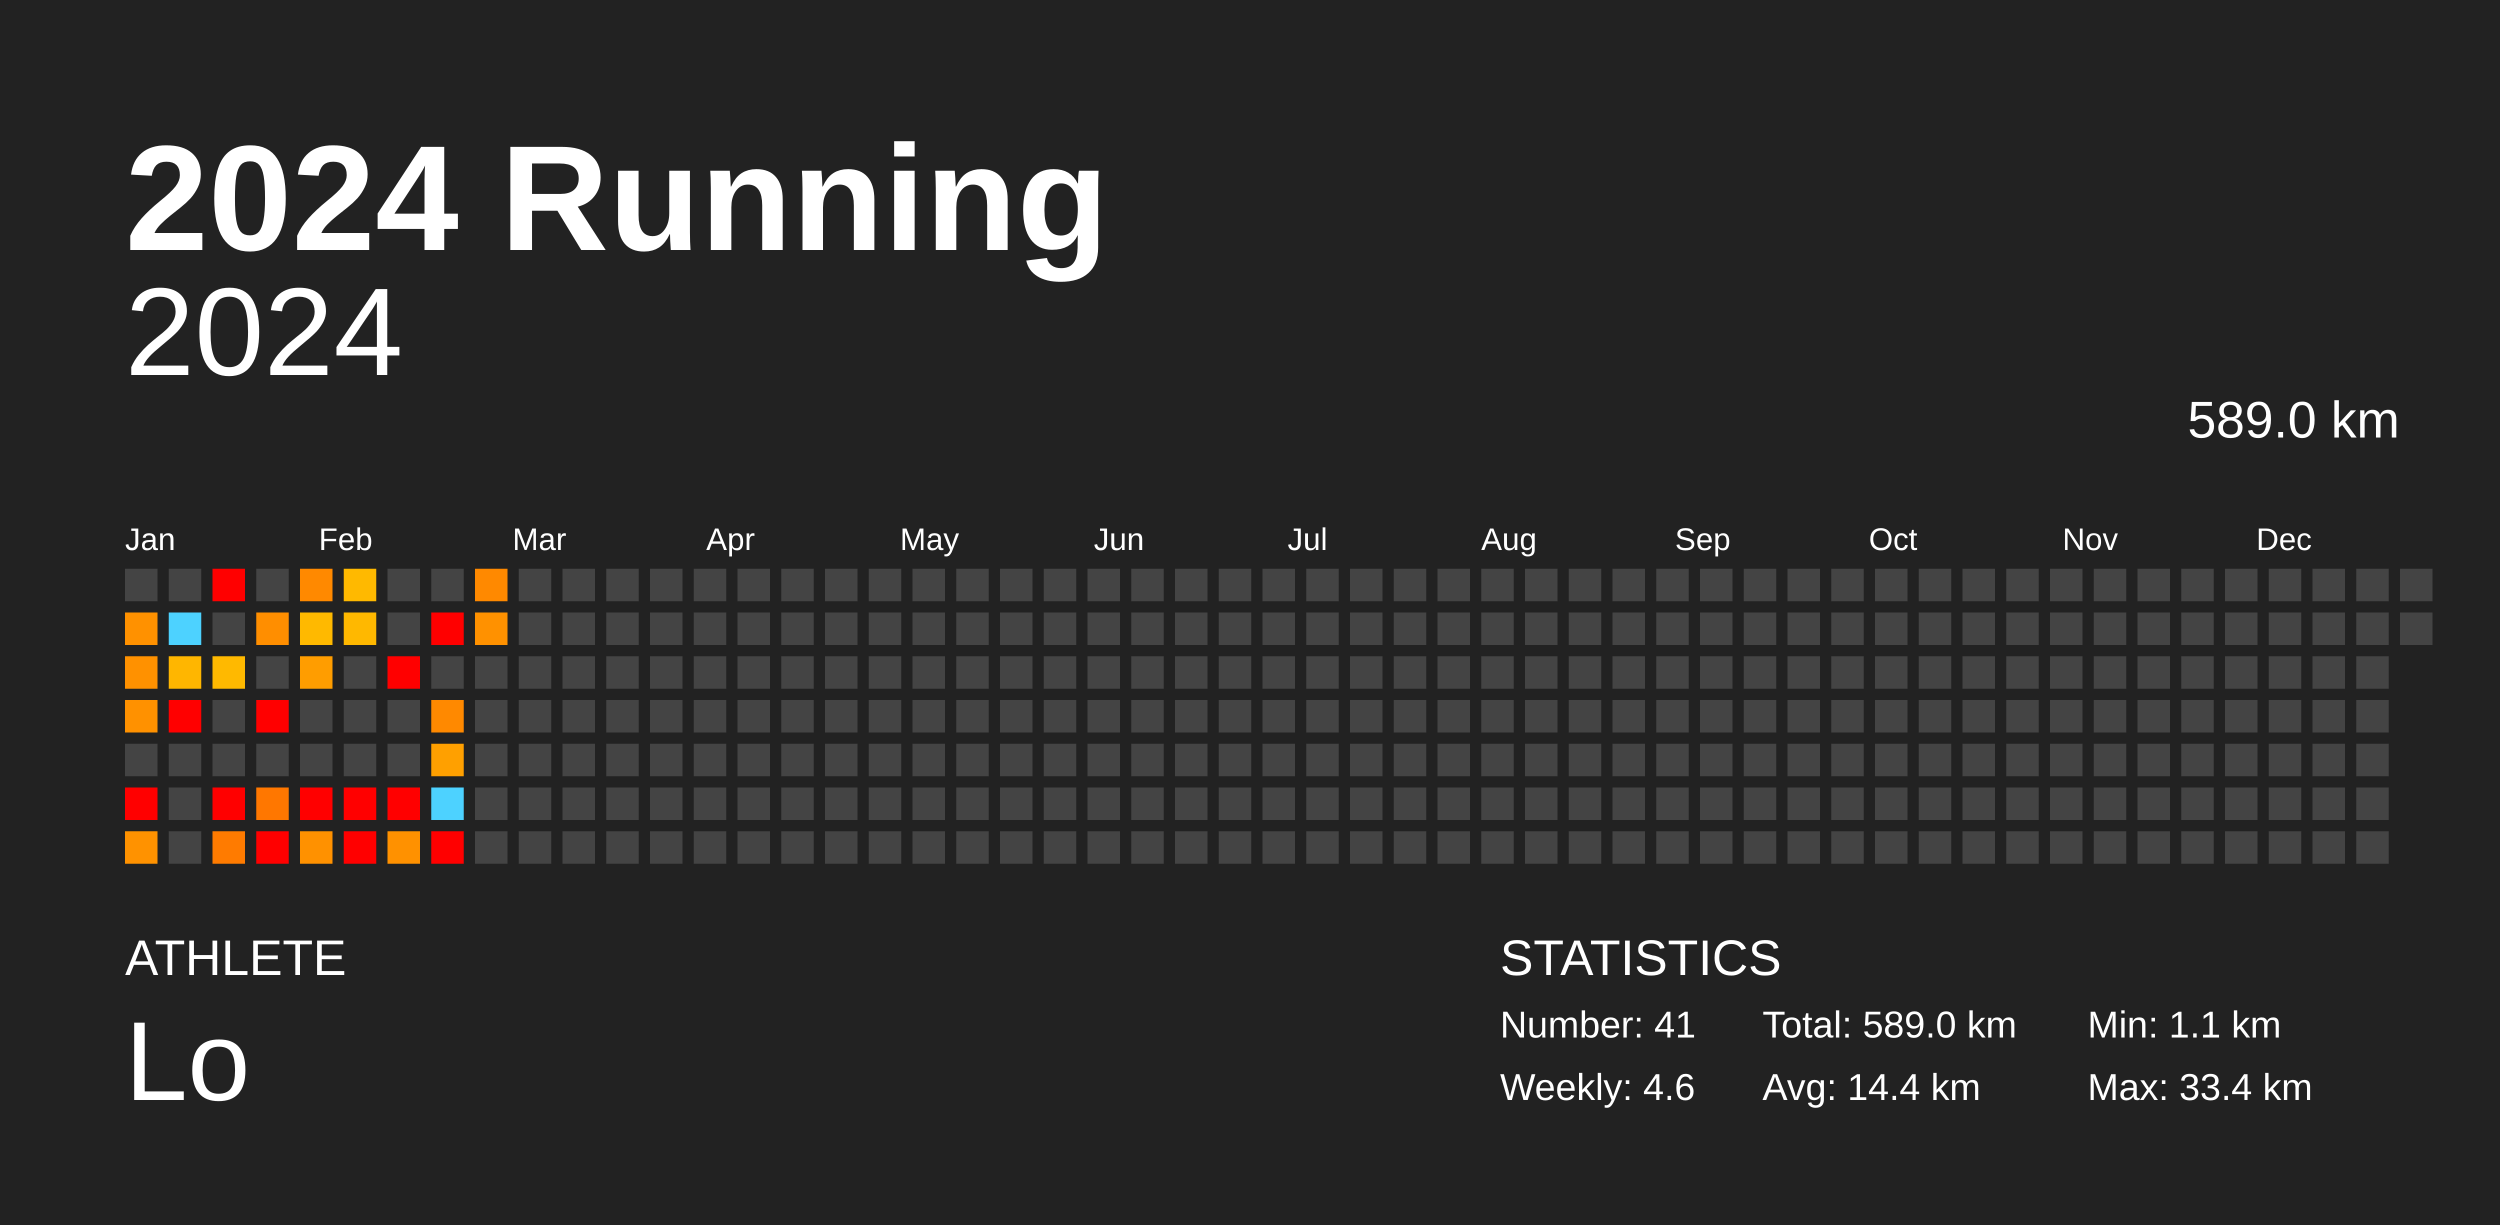
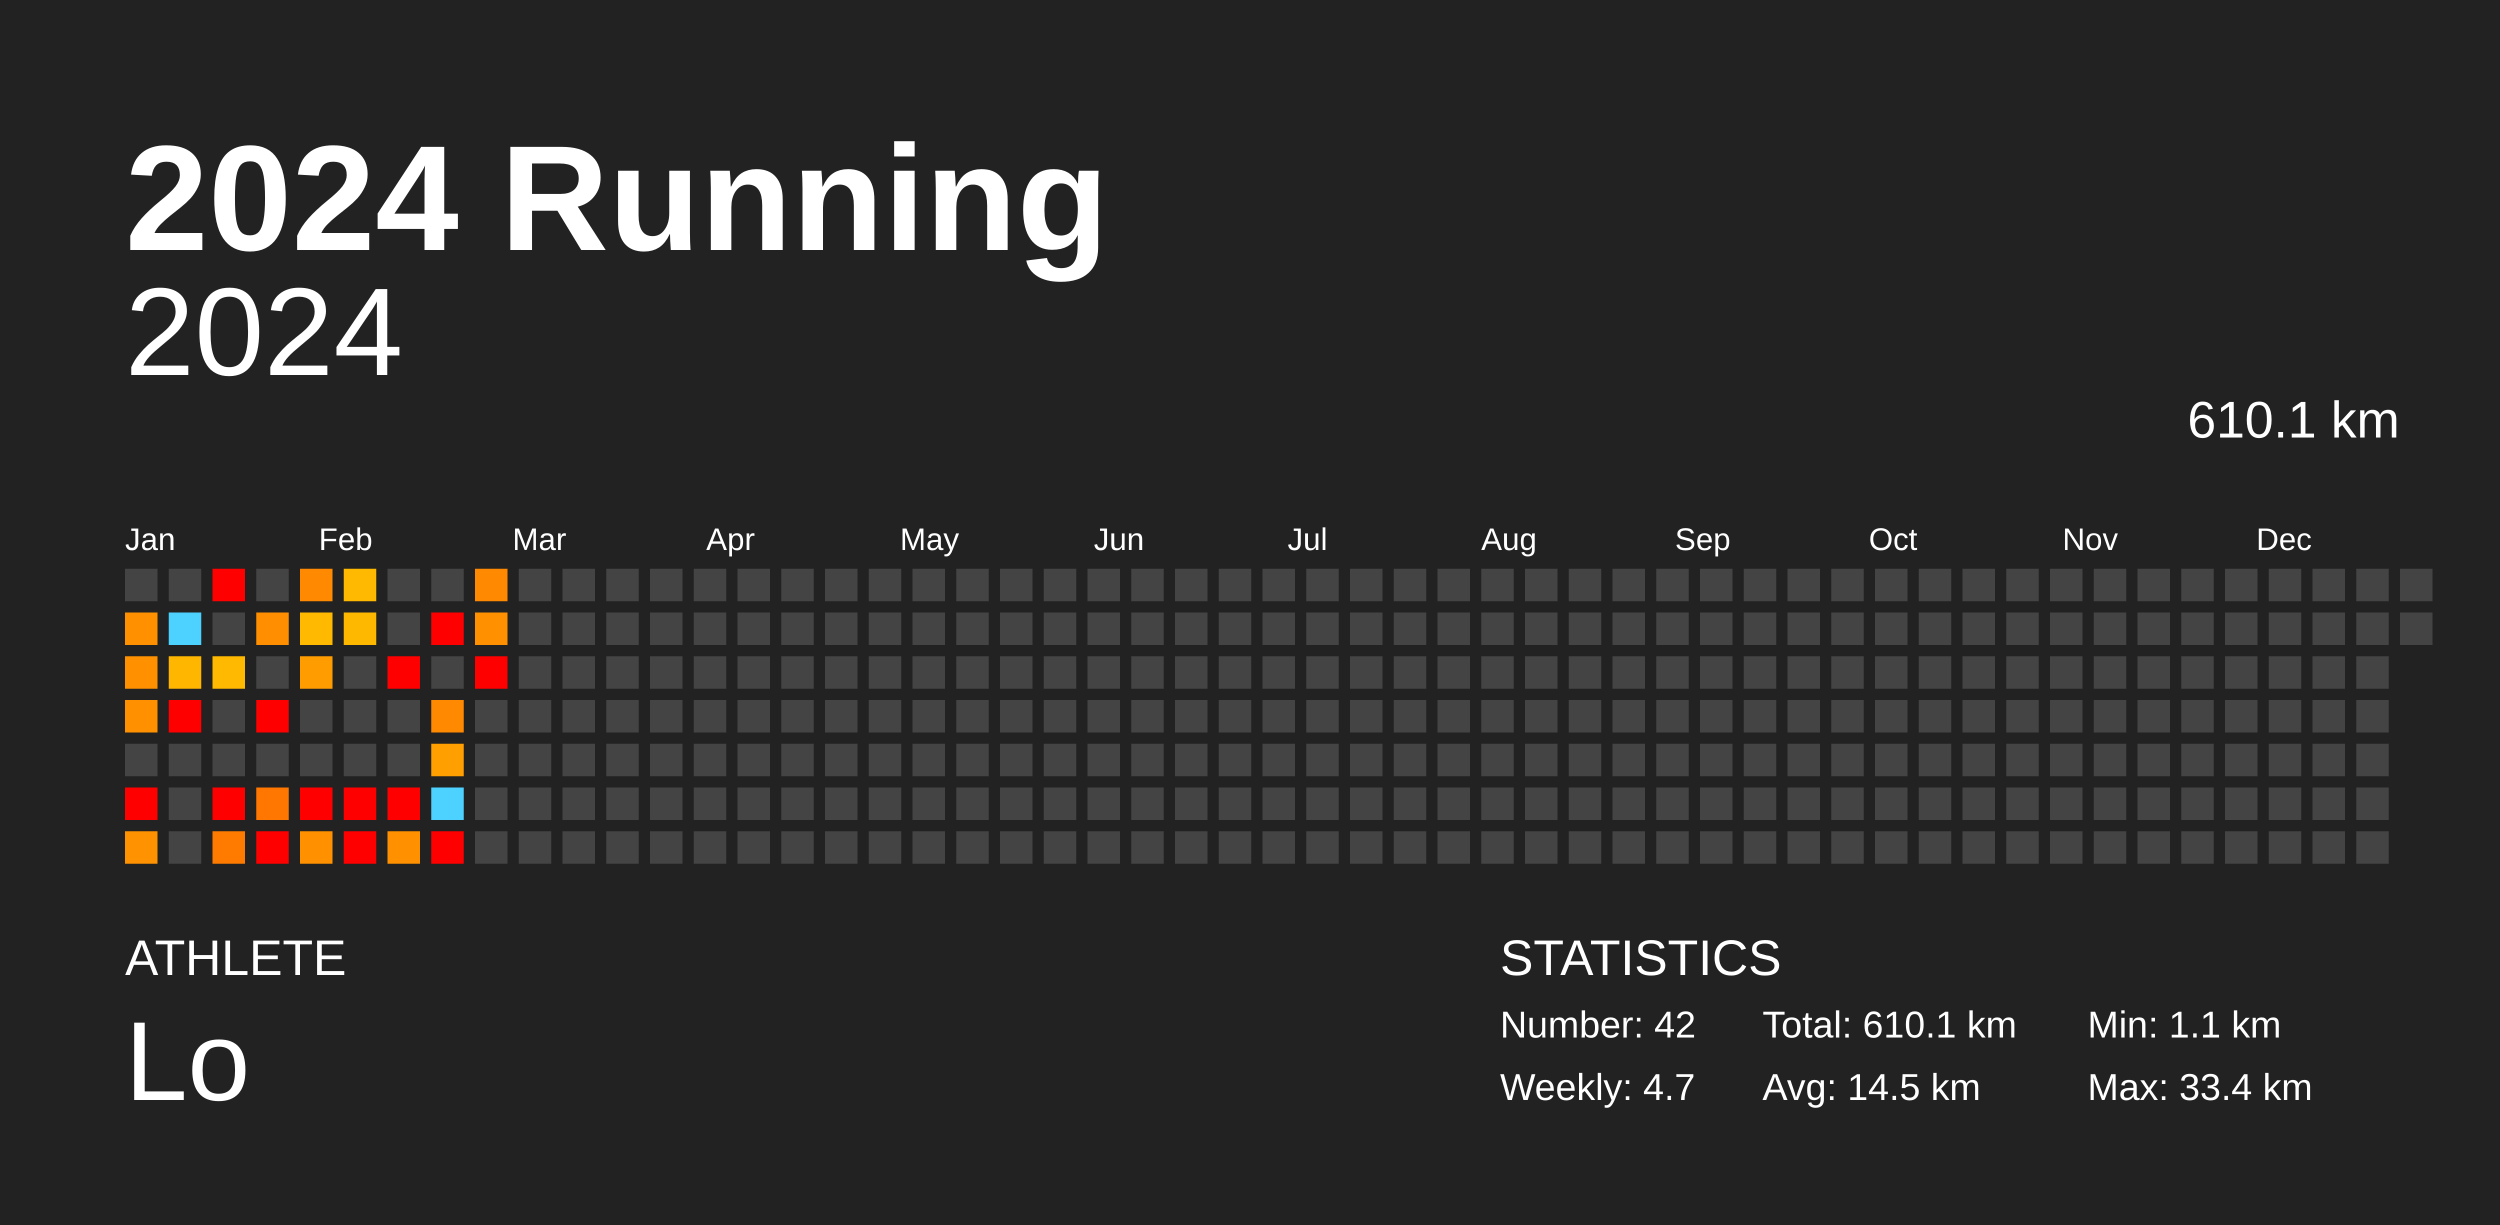
<svg xmlns="http://www.w3.org/2000/svg" baseProfile="full" height="98mm" version="1.1" viewBox="0,0,200,98" width="200mm">
  <defs />
  <rect fill="#222222" height="98" width="200" x="0" y="0" />
  <text fill="#FFFFFF" style="font-size:12px; font-family:Arial; font-weight:bold;" x="10" y="20">2024 Running</text>
  <text fill="#FFFFFF" style="font-size:4px; font-family:Arial" x="10" y="78">ATHLETE</text>
  <text fill="#FFFFFF" style="font-size:9px; font-family:Arial" x="10" y="88">Lo</text>
  <text fill="#FFFFFF" style="font-size:4px; font-family:Arial" x="120" y="78">STATISTICS</text>
-   <text fill="#FFFFFF" style="font-size:3px; font-family:Arial" x="120" y="83">Number: 41</text>
-   <text fill="#FFFFFF" style="font-size:3px; font-family:Arial" x="120" y="88">Weekly: 4.6</text>
-   <text fill="#FFFFFF" style="font-size:3px; font-family:Arial" x="141" y="83">Total: 589.0 km</text>
-   <text fill="#FFFFFF" style="font-size:3px; font-family:Arial" x="141" y="88">Avg: 14.4 km</text>
+   <text fill="#FFFFFF" style="font-size:3px; font-family:Arial" x="120" y="83">Number: 42</text>
+   <text fill="#FFFFFF" style="font-size:3px; font-family:Arial" x="120" y="88">Weekly: 4.7</text>
+   <text fill="#FFFFFF" style="font-size:3px; font-family:Arial" x="141" y="83">Total: 610.1 km</text>
+   <text fill="#FFFFFF" style="font-size:3px; font-family:Arial" x="141" y="88">Avg: 14.5 km</text>
  <text fill="#FFFFFF" style="font-size:3px; font-family:Arial" x="167" y="83">Min: 1.1 km</text>
  <text fill="#FFFFFF" style="font-size:3px; font-family:Arial" x="167" y="88">Max: 33.4 km</text>
  <text alignment-baseline="hanging" fill="#FFFFFF" style="font-size:10.0px; font-family:Arial;" x="10" y="30">2024</text>
-   <text alignment-baseline="hanging" fill="#FFFFFF" style="font-size:4.125px; font-family:Arial;" x="175" y="35">589.0 km</text>
+   <text alignment-baseline="hanging" fill="#FFFFFF" style="font-size:4.125px; font-family:Arial;" x="175" y="35">610.1 km</text>
  <text fill="#FFFFFF" style="font-size:2.5px; font-family:Arial" x="10.0" y="44">Jan</text>
  <text fill="#FFFFFF" style="font-size:2.5px; font-family:Arial" x="25.5" y="44">Feb</text>
  <text fill="#FFFFFF" style="font-size:2.5px; font-family:Arial" x="41.0" y="44">Mar</text>
  <text fill="#FFFFFF" style="font-size:2.5px; font-family:Arial" x="56.5" y="44">Apr</text>
  <text fill="#FFFFFF" style="font-size:2.5px; font-family:Arial" x="72.0" y="44">May</text>
  <text fill="#FFFFFF" style="font-size:2.5px; font-family:Arial" x="87.5" y="44">Jun</text>
  <text fill="#FFFFFF" style="font-size:2.5px; font-family:Arial" x="103.0" y="44">Jul</text>
  <text fill="#FFFFFF" style="font-size:2.5px; font-family:Arial" x="118.5" y="44">Aug</text>
  <text fill="#FFFFFF" style="font-size:2.5px; font-family:Arial" x="134.0" y="44">Sep</text>
  <text fill="#FFFFFF" style="font-size:2.5px; font-family:Arial" x="149.5" y="44">Oct</text>
  <text fill="#FFFFFF" style="font-size:2.5px; font-family:Arial" x="165.0" y="44">Nov</text>
  <text fill="#FFFFFF" style="font-size:2.5px; font-family:Arial" x="180.5" y="44">Dec</text>
  <rect fill="#444444" height="2.6" width="2.6" x="10.0" y="45.5" />
  <rect fill="#ff9100" height="2.6" width="2.6" x="10.0" y="49.0" />
  <rect fill="#ff9100" height="2.6" width="2.6" x="10.0" y="52.5" />
  <rect fill="#ff9100" height="2.6" width="2.6" x="10.0" y="56.0" />
  <rect fill="#444444" height="2.6" width="2.6" x="10.0" y="59.5" />
  <rect fill="red" height="2.6" width="2.6" x="10.0" y="63.0" />
  <rect fill="#ff9200" height="2.6" width="2.6" x="10.0" y="66.5" />
  <rect fill="#444444" height="2.6" width="2.6" x="13.5" y="45.5" />
  <rect fill="#4dd2ff" height="2.6" width="2.6" x="13.5" y="49.0" />
  <rect fill="#ffb600" height="2.6" width="2.6" x="13.5" y="52.5" />
  <rect fill="red" height="2.6" width="2.6" x="13.5" y="56.0" />
  <rect fill="#444444" height="2.6" width="2.6" x="13.5" y="59.5" />
  <rect fill="#444444" height="2.6" width="2.6" x="13.5" y="63.0" />
  <rect fill="#444444" height="2.6" width="2.6" x="13.5" y="66.5" />
  <rect fill="red" height="2.6" width="2.6" x="17.0" y="45.5" />
  <rect fill="#444444" height="2.6" width="2.6" x="17.0" y="49.0" />
  <rect fill="#ffb900" height="2.6" width="2.6" x="17.0" y="52.5" />
  <rect fill="#444444" height="2.6" width="2.6" x="17.0" y="56.0" />
  <rect fill="#444444" height="2.6" width="2.6" x="17.0" y="59.5" />
  <rect fill="red" height="2.6" width="2.6" x="17.0" y="63.0" />
  <rect fill="#ff7b00" height="2.6" width="2.6" x="17.0" y="66.5" />
  <rect fill="#444444" height="2.6" width="2.6" x="20.5" y="45.5" />
  <rect fill="#ff8e00" height="2.6" width="2.6" x="20.5" y="49.0" />
  <rect fill="#444444" height="2.6" width="2.6" x="20.5" y="52.5" />
  <rect fill="red" height="2.6" width="2.6" x="20.5" y="56.0" />
  <rect fill="#444444" height="2.6" width="2.6" x="20.5" y="59.5" />
  <rect fill="#ff7700" height="2.6" width="2.6" x="20.5" y="63.0" />
  <rect fill="red" height="2.6" width="2.6" x="20.5" y="66.5" />
  <rect fill="#ff8900" height="2.6" width="2.6" x="24.0" y="45.5" />
  <rect fill="#ffb900" height="2.6" width="2.6" x="24.0" y="49.0" />
  <rect fill="#ff9d00" height="2.6" width="2.6" x="24.0" y="52.5" />
  <rect fill="#444444" height="2.6" width="2.6" x="24.0" y="56.0" />
  <rect fill="#444444" height="2.6" width="2.6" x="24.0" y="59.5" />
  <rect fill="red" height="2.6" width="2.6" x="24.0" y="63.0" />
  <rect fill="#ff9100" height="2.6" width="2.6" x="24.0" y="66.5" />
  <rect fill="#ffb900" height="2.6" width="2.6" x="27.5" y="45.5" />
  <rect fill="#ffb800" height="2.6" width="2.6" x="27.5" y="49.0" />
  <rect fill="#444444" height="2.6" width="2.6" x="27.5" y="52.5" />
  <rect fill="#444444" height="2.6" width="2.6" x="27.5" y="56.0" />
  <rect fill="#444444" height="2.6" width="2.6" x="27.5" y="59.5" />
  <rect fill="red" height="2.6" width="2.6" x="27.5" y="63.0" />
  <rect fill="red" height="2.6" width="2.6" x="27.5" y="66.5" />
  <rect fill="#444444" height="2.6" width="2.6" x="31.0" y="45.5" />
  <rect fill="#444444" height="2.6" width="2.6" x="31.0" y="49.0" />
  <rect fill="red" height="2.6" width="2.6" x="31.0" y="52.5" />
  <rect fill="#444444" height="2.6" width="2.6" x="31.0" y="56.0" />
  <rect fill="#444444" height="2.6" width="2.6" x="31.0" y="59.5" />
  <rect fill="red" height="2.6" width="2.6" x="31.0" y="63.0" />
  <rect fill="#ff9100" height="2.6" width="2.6" x="31.0" y="66.5" />
  <rect fill="#444444" height="2.6" width="2.6" x="34.5" y="45.5" />
  <rect fill="red" height="2.6" width="2.6" x="34.5" y="49.0" />
  <rect fill="#444444" height="2.6" width="2.6" x="34.5" y="52.5" />
  <rect fill="#ff8900" height="2.6" width="2.6" x="34.5" y="56.0" />
  <rect fill="#ffa000" height="2.6" width="2.6" x="34.5" y="59.5" />
  <rect fill="#4dd2ff" height="2.6" width="2.6" x="34.5" y="63.0" />
  <rect fill="red" height="2.6" width="2.6" x="34.5" y="66.5" />
  <rect fill="#ff8900" height="2.6" width="2.6" x="38.0" y="45.5" />
  <rect fill="#ff9100" height="2.6" width="2.6" x="38.0" y="49.0" />
-   <rect fill="#444444" height="2.6" width="2.6" x="38.0" y="52.5" />
+   <rect fill="red" height="2.6" width="2.6" x="38.0" y="52.5" />
  <rect fill="#444444" height="2.6" width="2.6" x="38.0" y="56.0" />
  <rect fill="#444444" height="2.6" width="2.6" x="38.0" y="59.5" />
  <rect fill="#444444" height="2.6" width="2.6" x="38.0" y="63.0" />
  <rect fill="#444444" height="2.6" width="2.6" x="38.0" y="66.5" />
  <rect fill="#444444" height="2.6" width="2.6" x="41.5" y="45.5" />
  <rect fill="#444444" height="2.6" width="2.6" x="41.5" y="49.0" />
  <rect fill="#444444" height="2.6" width="2.6" x="41.5" y="52.5" />
  <rect fill="#444444" height="2.6" width="2.6" x="41.5" y="56.0" />
  <rect fill="#444444" height="2.6" width="2.6" x="41.5" y="59.5" />
  <rect fill="#444444" height="2.6" width="2.6" x="41.5" y="63.0" />
  <rect fill="#444444" height="2.6" width="2.6" x="41.5" y="66.5" />
  <rect fill="#444444" height="2.6" width="2.6" x="45.0" y="45.5" />
  <rect fill="#444444" height="2.6" width="2.6" x="45.0" y="49.0" />
  <rect fill="#444444" height="2.6" width="2.6" x="45.0" y="52.5" />
  <rect fill="#444444" height="2.6" width="2.6" x="45.0" y="56.0" />
  <rect fill="#444444" height="2.6" width="2.6" x="45.0" y="59.5" />
  <rect fill="#444444" height="2.6" width="2.6" x="45.0" y="63.0" />
  <rect fill="#444444" height="2.6" width="2.6" x="45.0" y="66.5" />
  <rect fill="#444444" height="2.6" width="2.6" x="48.5" y="45.5" />
  <rect fill="#444444" height="2.6" width="2.6" x="48.5" y="49.0" />
  <rect fill="#444444" height="2.6" width="2.6" x="48.5" y="52.5" />
  <rect fill="#444444" height="2.6" width="2.6" x="48.5" y="56.0" />
  <rect fill="#444444" height="2.6" width="2.6" x="48.5" y="59.5" />
  <rect fill="#444444" height="2.6" width="2.6" x="48.5" y="63.0" />
  <rect fill="#444444" height="2.6" width="2.6" x="48.5" y="66.5" />
  <rect fill="#444444" height="2.6" width="2.6" x="52.0" y="45.5" />
  <rect fill="#444444" height="2.6" width="2.6" x="52.0" y="49.0" />
  <rect fill="#444444" height="2.6" width="2.6" x="52.0" y="52.5" />
  <rect fill="#444444" height="2.6" width="2.6" x="52.0" y="56.0" />
  <rect fill="#444444" height="2.6" width="2.6" x="52.0" y="59.5" />
  <rect fill="#444444" height="2.6" width="2.6" x="52.0" y="63.0" />
  <rect fill="#444444" height="2.6" width="2.6" x="52.0" y="66.5" />
  <rect fill="#444444" height="2.6" width="2.6" x="55.5" y="45.5" />
  <rect fill="#444444" height="2.6" width="2.6" x="55.5" y="49.0" />
  <rect fill="#444444" height="2.6" width="2.6" x="55.5" y="52.5" />
  <rect fill="#444444" height="2.6" width="2.6" x="55.5" y="56.0" />
  <rect fill="#444444" height="2.6" width="2.6" x="55.5" y="59.5" />
  <rect fill="#444444" height="2.6" width="2.6" x="55.5" y="63.0" />
  <rect fill="#444444" height="2.6" width="2.6" x="55.5" y="66.5" />
  <rect fill="#444444" height="2.6" width="2.6" x="59.0" y="45.5" />
  <rect fill="#444444" height="2.6" width="2.6" x="59.0" y="49.0" />
  <rect fill="#444444" height="2.6" width="2.6" x="59.0" y="52.5" />
  <rect fill="#444444" height="2.6" width="2.6" x="59.0" y="56.0" />
  <rect fill="#444444" height="2.6" width="2.6" x="59.0" y="59.5" />
  <rect fill="#444444" height="2.6" width="2.6" x="59.0" y="63.0" />
  <rect fill="#444444" height="2.6" width="2.6" x="59.0" y="66.5" />
  <rect fill="#444444" height="2.6" width="2.6" x="62.5" y="45.5" />
  <rect fill="#444444" height="2.6" width="2.6" x="62.5" y="49.0" />
  <rect fill="#444444" height="2.6" width="2.6" x="62.5" y="52.5" />
  <rect fill="#444444" height="2.6" width="2.6" x="62.5" y="56.0" />
  <rect fill="#444444" height="2.6" width="2.6" x="62.5" y="59.5" />
  <rect fill="#444444" height="2.6" width="2.6" x="62.5" y="63.0" />
  <rect fill="#444444" height="2.6" width="2.6" x="62.5" y="66.5" />
  <rect fill="#444444" height="2.6" width="2.6" x="66.0" y="45.5" />
  <rect fill="#444444" height="2.6" width="2.6" x="66.0" y="49.0" />
  <rect fill="#444444" height="2.6" width="2.6" x="66.0" y="52.5" />
  <rect fill="#444444" height="2.6" width="2.6" x="66.0" y="56.0" />
  <rect fill="#444444" height="2.6" width="2.6" x="66.0" y="59.5" />
  <rect fill="#444444" height="2.6" width="2.6" x="66.0" y="63.0" />
  <rect fill="#444444" height="2.6" width="2.6" x="66.0" y="66.5" />
  <rect fill="#444444" height="2.6" width="2.6" x="69.5" y="45.5" />
  <rect fill="#444444" height="2.6" width="2.6" x="69.5" y="49.0" />
  <rect fill="#444444" height="2.6" width="2.6" x="69.5" y="52.5" />
  <rect fill="#444444" height="2.6" width="2.6" x="69.5" y="56.0" />
  <rect fill="#444444" height="2.6" width="2.6" x="69.5" y="59.5" />
  <rect fill="#444444" height="2.6" width="2.6" x="69.5" y="63.0" />
  <rect fill="#444444" height="2.6" width="2.6" x="69.5" y="66.5" />
  <rect fill="#444444" height="2.6" width="2.6" x="73.0" y="45.5" />
  <rect fill="#444444" height="2.6" width="2.6" x="73.0" y="49.0" />
  <rect fill="#444444" height="2.6" width="2.6" x="73.0" y="52.5" />
  <rect fill="#444444" height="2.6" width="2.6" x="73.0" y="56.0" />
  <rect fill="#444444" height="2.6" width="2.6" x="73.0" y="59.5" />
  <rect fill="#444444" height="2.6" width="2.6" x="73.0" y="63.0" />
  <rect fill="#444444" height="2.6" width="2.6" x="73.0" y="66.5" />
  <rect fill="#444444" height="2.6" width="2.6" x="76.5" y="45.5" />
  <rect fill="#444444" height="2.6" width="2.6" x="76.5" y="49.0" />
  <rect fill="#444444" height="2.6" width="2.6" x="76.5" y="52.5" />
  <rect fill="#444444" height="2.6" width="2.6" x="76.5" y="56.0" />
  <rect fill="#444444" height="2.6" width="2.6" x="76.5" y="59.5" />
  <rect fill="#444444" height="2.6" width="2.6" x="76.5" y="63.0" />
  <rect fill="#444444" height="2.6" width="2.6" x="76.5" y="66.5" />
  <rect fill="#444444" height="2.6" width="2.6" x="80.0" y="45.5" />
  <rect fill="#444444" height="2.6" width="2.6" x="80.0" y="49.0" />
  <rect fill="#444444" height="2.6" width="2.6" x="80.0" y="52.5" />
  <rect fill="#444444" height="2.6" width="2.6" x="80.0" y="56.0" />
  <rect fill="#444444" height="2.6" width="2.6" x="80.0" y="59.5" />
  <rect fill="#444444" height="2.6" width="2.6" x="80.0" y="63.0" />
  <rect fill="#444444" height="2.6" width="2.6" x="80.0" y="66.5" />
  <rect fill="#444444" height="2.6" width="2.6" x="83.5" y="45.5" />
  <rect fill="#444444" height="2.6" width="2.6" x="83.5" y="49.0" />
  <rect fill="#444444" height="2.6" width="2.6" x="83.5" y="52.5" />
  <rect fill="#444444" height="2.6" width="2.6" x="83.5" y="56.0" />
  <rect fill="#444444" height="2.6" width="2.6" x="83.5" y="59.5" />
  <rect fill="#444444" height="2.6" width="2.6" x="83.5" y="63.0" />
  <rect fill="#444444" height="2.6" width="2.6" x="83.5" y="66.5" />
  <rect fill="#444444" height="2.6" width="2.6" x="87.0" y="45.5" />
  <rect fill="#444444" height="2.6" width="2.6" x="87.0" y="49.0" />
  <rect fill="#444444" height="2.6" width="2.6" x="87.0" y="52.5" />
  <rect fill="#444444" height="2.6" width="2.6" x="87.0" y="56.0" />
  <rect fill="#444444" height="2.6" width="2.6" x="87.0" y="59.5" />
  <rect fill="#444444" height="2.6" width="2.6" x="87.0" y="63.0" />
  <rect fill="#444444" height="2.6" width="2.6" x="87.0" y="66.5" />
  <rect fill="#444444" height="2.6" width="2.6" x="90.5" y="45.5" />
  <rect fill="#444444" height="2.6" width="2.6" x="90.5" y="49.0" />
  <rect fill="#444444" height="2.6" width="2.6" x="90.5" y="52.5" />
  <rect fill="#444444" height="2.6" width="2.6" x="90.5" y="56.0" />
  <rect fill="#444444" height="2.6" width="2.6" x="90.5" y="59.5" />
  <rect fill="#444444" height="2.6" width="2.6" x="90.5" y="63.0" />
  <rect fill="#444444" height="2.6" width="2.6" x="90.5" y="66.5" />
  <rect fill="#444444" height="2.6" width="2.6" x="94.0" y="45.5" />
  <rect fill="#444444" height="2.6" width="2.6" x="94.0" y="49.0" />
  <rect fill="#444444" height="2.6" width="2.6" x="94.0" y="52.5" />
  <rect fill="#444444" height="2.6" width="2.6" x="94.0" y="56.0" />
  <rect fill="#444444" height="2.6" width="2.6" x="94.0" y="59.5" />
  <rect fill="#444444" height="2.6" width="2.6" x="94.0" y="63.0" />
  <rect fill="#444444" height="2.6" width="2.6" x="94.0" y="66.5" />
  <rect fill="#444444" height="2.6" width="2.6" x="97.5" y="45.5" />
  <rect fill="#444444" height="2.6" width="2.6" x="97.5" y="49.0" />
  <rect fill="#444444" height="2.6" width="2.6" x="97.5" y="52.5" />
  <rect fill="#444444" height="2.6" width="2.6" x="97.5" y="56.0" />
  <rect fill="#444444" height="2.6" width="2.6" x="97.5" y="59.5" />
  <rect fill="#444444" height="2.6" width="2.6" x="97.5" y="63.0" />
  <rect fill="#444444" height="2.6" width="2.6" x="97.5" y="66.5" />
  <rect fill="#444444" height="2.6" width="2.6" x="101.0" y="45.5" />
  <rect fill="#444444" height="2.6" width="2.6" x="101.0" y="49.0" />
  <rect fill="#444444" height="2.6" width="2.6" x="101.0" y="52.5" />
  <rect fill="#444444" height="2.6" width="2.6" x="101.0" y="56.0" />
  <rect fill="#444444" height="2.6" width="2.6" x="101.0" y="59.5" />
  <rect fill="#444444" height="2.6" width="2.6" x="101.0" y="63.0" />
  <rect fill="#444444" height="2.6" width="2.6" x="101.0" y="66.5" />
  <rect fill="#444444" height="2.6" width="2.6" x="104.5" y="45.5" />
  <rect fill="#444444" height="2.6" width="2.6" x="104.5" y="49.0" />
  <rect fill="#444444" height="2.6" width="2.6" x="104.5" y="52.5" />
  <rect fill="#444444" height="2.6" width="2.6" x="104.5" y="56.0" />
  <rect fill="#444444" height="2.6" width="2.6" x="104.5" y="59.5" />
  <rect fill="#444444" height="2.6" width="2.6" x="104.5" y="63.0" />
  <rect fill="#444444" height="2.6" width="2.6" x="104.5" y="66.5" />
  <rect fill="#444444" height="2.6" width="2.6" x="108.0" y="45.5" />
  <rect fill="#444444" height="2.6" width="2.6" x="108.0" y="49.0" />
  <rect fill="#444444" height="2.6" width="2.6" x="108.0" y="52.5" />
  <rect fill="#444444" height="2.6" width="2.6" x="108.0" y="56.0" />
  <rect fill="#444444" height="2.6" width="2.6" x="108.0" y="59.5" />
  <rect fill="#444444" height="2.6" width="2.6" x="108.0" y="63.0" />
  <rect fill="#444444" height="2.6" width="2.6" x="108.0" y="66.5" />
  <rect fill="#444444" height="2.6" width="2.6" x="111.5" y="45.5" />
  <rect fill="#444444" height="2.6" width="2.6" x="111.5" y="49.0" />
  <rect fill="#444444" height="2.6" width="2.6" x="111.5" y="52.5" />
  <rect fill="#444444" height="2.6" width="2.6" x="111.5" y="56.0" />
  <rect fill="#444444" height="2.6" width="2.6" x="111.5" y="59.5" />
  <rect fill="#444444" height="2.6" width="2.6" x="111.5" y="63.0" />
  <rect fill="#444444" height="2.6" width="2.6" x="111.5" y="66.5" />
  <rect fill="#444444" height="2.6" width="2.6" x="115.0" y="45.5" />
  <rect fill="#444444" height="2.6" width="2.6" x="115.0" y="49.0" />
  <rect fill="#444444" height="2.6" width="2.6" x="115.0" y="52.5" />
  <rect fill="#444444" height="2.6" width="2.6" x="115.0" y="56.0" />
  <rect fill="#444444" height="2.6" width="2.6" x="115.0" y="59.5" />
  <rect fill="#444444" height="2.6" width="2.6" x="115.0" y="63.0" />
  <rect fill="#444444" height="2.6" width="2.6" x="115.0" y="66.5" />
  <rect fill="#444444" height="2.6" width="2.6" x="118.5" y="45.5" />
  <rect fill="#444444" height="2.6" width="2.6" x="118.5" y="49.0" />
  <rect fill="#444444" height="2.6" width="2.6" x="118.5" y="52.5" />
  <rect fill="#444444" height="2.6" width="2.6" x="118.5" y="56.0" />
  <rect fill="#444444" height="2.6" width="2.6" x="118.5" y="59.5" />
  <rect fill="#444444" height="2.6" width="2.6" x="118.5" y="63.0" />
  <rect fill="#444444" height="2.6" width="2.6" x="118.5" y="66.5" />
  <rect fill="#444444" height="2.6" width="2.6" x="122.0" y="45.5" />
  <rect fill="#444444" height="2.6" width="2.6" x="122.0" y="49.0" />
  <rect fill="#444444" height="2.6" width="2.6" x="122.0" y="52.5" />
  <rect fill="#444444" height="2.6" width="2.6" x="122.0" y="56.0" />
  <rect fill="#444444" height="2.6" width="2.6" x="122.0" y="59.5" />
  <rect fill="#444444" height="2.6" width="2.6" x="122.0" y="63.0" />
  <rect fill="#444444" height="2.6" width="2.6" x="122.0" y="66.5" />
  <rect fill="#444444" height="2.6" width="2.6" x="125.5" y="45.5" />
  <rect fill="#444444" height="2.6" width="2.6" x="125.5" y="49.0" />
  <rect fill="#444444" height="2.6" width="2.6" x="125.5" y="52.5" />
  <rect fill="#444444" height="2.6" width="2.6" x="125.5" y="56.0" />
  <rect fill="#444444" height="2.6" width="2.6" x="125.5" y="59.5" />
  <rect fill="#444444" height="2.6" width="2.6" x="125.5" y="63.0" />
  <rect fill="#444444" height="2.6" width="2.6" x="125.5" y="66.5" />
  <rect fill="#444444" height="2.6" width="2.6" x="129.0" y="45.5" />
  <rect fill="#444444" height="2.6" width="2.6" x="129.0" y="49.0" />
  <rect fill="#444444" height="2.6" width="2.6" x="129.0" y="52.5" />
  <rect fill="#444444" height="2.6" width="2.6" x="129.0" y="56.0" />
  <rect fill="#444444" height="2.6" width="2.6" x="129.0" y="59.5" />
  <rect fill="#444444" height="2.6" width="2.6" x="129.0" y="63.0" />
  <rect fill="#444444" height="2.6" width="2.6" x="129.0" y="66.5" />
  <rect fill="#444444" height="2.6" width="2.6" x="132.5" y="45.5" />
  <rect fill="#444444" height="2.6" width="2.6" x="132.5" y="49.0" />
  <rect fill="#444444" height="2.6" width="2.6" x="132.5" y="52.5" />
  <rect fill="#444444" height="2.6" width="2.6" x="132.5" y="56.0" />
  <rect fill="#444444" height="2.6" width="2.6" x="132.5" y="59.5" />
  <rect fill="#444444" height="2.6" width="2.6" x="132.5" y="63.0" />
  <rect fill="#444444" height="2.6" width="2.6" x="132.5" y="66.5" />
  <rect fill="#444444" height="2.6" width="2.6" x="136.0" y="45.5" />
  <rect fill="#444444" height="2.6" width="2.6" x="136.0" y="49.0" />
  <rect fill="#444444" height="2.6" width="2.6" x="136.0" y="52.5" />
  <rect fill="#444444" height="2.6" width="2.6" x="136.0" y="56.0" />
  <rect fill="#444444" height="2.6" width="2.6" x="136.0" y="59.5" />
  <rect fill="#444444" height="2.6" width="2.6" x="136.0" y="63.0" />
  <rect fill="#444444" height="2.6" width="2.6" x="136.0" y="66.5" />
  <rect fill="#444444" height="2.6" width="2.6" x="139.5" y="45.5" />
  <rect fill="#444444" height="2.6" width="2.6" x="139.5" y="49.0" />
  <rect fill="#444444" height="2.6" width="2.6" x="139.5" y="52.5" />
  <rect fill="#444444" height="2.6" width="2.6" x="139.5" y="56.0" />
  <rect fill="#444444" height="2.6" width="2.6" x="139.5" y="59.5" />
  <rect fill="#444444" height="2.6" width="2.6" x="139.5" y="63.0" />
  <rect fill="#444444" height="2.6" width="2.6" x="139.5" y="66.5" />
  <rect fill="#444444" height="2.6" width="2.6" x="143.0" y="45.5" />
  <rect fill="#444444" height="2.6" width="2.6" x="143.0" y="49.0" />
  <rect fill="#444444" height="2.6" width="2.6" x="143.0" y="52.5" />
  <rect fill="#444444" height="2.6" width="2.6" x="143.0" y="56.0" />
  <rect fill="#444444" height="2.6" width="2.6" x="143.0" y="59.5" />
  <rect fill="#444444" height="2.6" width="2.6" x="143.0" y="63.0" />
  <rect fill="#444444" height="2.6" width="2.6" x="143.0" y="66.5" />
  <rect fill="#444444" height="2.6" width="2.6" x="146.5" y="45.5" />
  <rect fill="#444444" height="2.6" width="2.6" x="146.5" y="49.0" />
  <rect fill="#444444" height="2.6" width="2.6" x="146.5" y="52.5" />
  <rect fill="#444444" height="2.6" width="2.6" x="146.5" y="56.0" />
  <rect fill="#444444" height="2.6" width="2.6" x="146.5" y="59.5" />
  <rect fill="#444444" height="2.6" width="2.6" x="146.5" y="63.0" />
  <rect fill="#444444" height="2.6" width="2.6" x="146.5" y="66.5" />
  <rect fill="#444444" height="2.6" width="2.6" x="150.0" y="45.5" />
  <rect fill="#444444" height="2.6" width="2.6" x="150.0" y="49.0" />
  <rect fill="#444444" height="2.6" width="2.6" x="150.0" y="52.5" />
  <rect fill="#444444" height="2.6" width="2.6" x="150.0" y="56.0" />
  <rect fill="#444444" height="2.6" width="2.6" x="150.0" y="59.5" />
  <rect fill="#444444" height="2.6" width="2.6" x="150.0" y="63.0" />
  <rect fill="#444444" height="2.6" width="2.6" x="150.0" y="66.5" />
  <rect fill="#444444" height="2.6" width="2.6" x="153.5" y="45.5" />
  <rect fill="#444444" height="2.6" width="2.6" x="153.5" y="49.0" />
  <rect fill="#444444" height="2.6" width="2.6" x="153.5" y="52.5" />
  <rect fill="#444444" height="2.6" width="2.6" x="153.5" y="56.0" />
  <rect fill="#444444" height="2.6" width="2.6" x="153.5" y="59.5" />
  <rect fill="#444444" height="2.6" width="2.6" x="153.5" y="63.0" />
  <rect fill="#444444" height="2.6" width="2.6" x="153.5" y="66.5" />
  <rect fill="#444444" height="2.6" width="2.6" x="157.0" y="45.5" />
  <rect fill="#444444" height="2.6" width="2.6" x="157.0" y="49.0" />
  <rect fill="#444444" height="2.6" width="2.6" x="157.0" y="52.5" />
  <rect fill="#444444" height="2.6" width="2.6" x="157.0" y="56.0" />
  <rect fill="#444444" height="2.6" width="2.6" x="157.0" y="59.5" />
  <rect fill="#444444" height="2.6" width="2.6" x="157.0" y="63.0" />
  <rect fill="#444444" height="2.6" width="2.6" x="157.0" y="66.5" />
  <rect fill="#444444" height="2.6" width="2.6" x="160.5" y="45.5" />
  <rect fill="#444444" height="2.6" width="2.6" x="160.5" y="49.0" />
  <rect fill="#444444" height="2.6" width="2.6" x="160.5" y="52.5" />
  <rect fill="#444444" height="2.6" width="2.6" x="160.5" y="56.0" />
  <rect fill="#444444" height="2.6" width="2.6" x="160.5" y="59.5" />
  <rect fill="#444444" height="2.6" width="2.6" x="160.5" y="63.0" />
  <rect fill="#444444" height="2.6" width="2.6" x="160.5" y="66.5" />
  <rect fill="#444444" height="2.6" width="2.6" x="164.0" y="45.5" />
  <rect fill="#444444" height="2.6" width="2.6" x="164.0" y="49.0" />
  <rect fill="#444444" height="2.6" width="2.6" x="164.0" y="52.5" />
  <rect fill="#444444" height="2.6" width="2.6" x="164.0" y="56.0" />
  <rect fill="#444444" height="2.6" width="2.6" x="164.0" y="59.5" />
  <rect fill="#444444" height="2.6" width="2.6" x="164.0" y="63.0" />
  <rect fill="#444444" height="2.6" width="2.6" x="164.0" y="66.5" />
  <rect fill="#444444" height="2.6" width="2.6" x="167.5" y="45.5" />
  <rect fill="#444444" height="2.6" width="2.6" x="167.5" y="49.0" />
  <rect fill="#444444" height="2.6" width="2.6" x="167.5" y="52.5" />
  <rect fill="#444444" height="2.6" width="2.6" x="167.5" y="56.0" />
  <rect fill="#444444" height="2.6" width="2.6" x="167.5" y="59.5" />
  <rect fill="#444444" height="2.6" width="2.6" x="167.5" y="63.0" />
  <rect fill="#444444" height="2.6" width="2.6" x="167.5" y="66.5" />
  <rect fill="#444444" height="2.6" width="2.6" x="171.0" y="45.5" />
  <rect fill="#444444" height="2.6" width="2.6" x="171.0" y="49.0" />
  <rect fill="#444444" height="2.6" width="2.6" x="171.0" y="52.5" />
  <rect fill="#444444" height="2.6" width="2.6" x="171.0" y="56.0" />
  <rect fill="#444444" height="2.6" width="2.6" x="171.0" y="59.5" />
  <rect fill="#444444" height="2.6" width="2.6" x="171.0" y="63.0" />
  <rect fill="#444444" height="2.6" width="2.6" x="171.0" y="66.5" />
  <rect fill="#444444" height="2.6" width="2.6" x="174.5" y="45.5" />
  <rect fill="#444444" height="2.6" width="2.6" x="174.5" y="49.0" />
  <rect fill="#444444" height="2.6" width="2.6" x="174.5" y="52.5" />
  <rect fill="#444444" height="2.6" width="2.6" x="174.5" y="56.0" />
  <rect fill="#444444" height="2.6" width="2.6" x="174.5" y="59.5" />
  <rect fill="#444444" height="2.6" width="2.6" x="174.5" y="63.0" />
  <rect fill="#444444" height="2.6" width="2.6" x="174.5" y="66.5" />
  <rect fill="#444444" height="2.6" width="2.6" x="178.0" y="45.5" />
  <rect fill="#444444" height="2.6" width="2.6" x="178.0" y="49.0" />
  <rect fill="#444444" height="2.6" width="2.6" x="178.0" y="52.5" />
  <rect fill="#444444" height="2.6" width="2.6" x="178.0" y="56.0" />
  <rect fill="#444444" height="2.6" width="2.6" x="178.0" y="59.5" />
  <rect fill="#444444" height="2.6" width="2.6" x="178.0" y="63.0" />
  <rect fill="#444444" height="2.6" width="2.6" x="178.0" y="66.5" />
  <rect fill="#444444" height="2.6" width="2.6" x="181.5" y="45.5" />
  <rect fill="#444444" height="2.6" width="2.6" x="181.5" y="49.0" />
  <rect fill="#444444" height="2.6" width="2.6" x="181.5" y="52.5" />
  <rect fill="#444444" height="2.6" width="2.6" x="181.5" y="56.0" />
  <rect fill="#444444" height="2.6" width="2.6" x="181.5" y="59.5" />
  <rect fill="#444444" height="2.6" width="2.6" x="181.5" y="63.0" />
  <rect fill="#444444" height="2.6" width="2.6" x="181.5" y="66.5" />
  <rect fill="#444444" height="2.6" width="2.6" x="185.0" y="45.5" />
  <rect fill="#444444" height="2.6" width="2.6" x="185.0" y="49.0" />
  <rect fill="#444444" height="2.6" width="2.6" x="185.0" y="52.5" />
  <rect fill="#444444" height="2.6" width="2.6" x="185.0" y="56.0" />
  <rect fill="#444444" height="2.6" width="2.6" x="185.0" y="59.5" />
  <rect fill="#444444" height="2.6" width="2.6" x="185.0" y="63.0" />
  <rect fill="#444444" height="2.6" width="2.6" x="185.0" y="66.5" />
  <rect fill="#444444" height="2.6" width="2.6" x="188.5" y="45.5" />
  <rect fill="#444444" height="2.6" width="2.6" x="188.5" y="49.0" />
  <rect fill="#444444" height="2.6" width="2.6" x="188.5" y="52.5" />
  <rect fill="#444444" height="2.6" width="2.6" x="188.5" y="56.0" />
  <rect fill="#444444" height="2.6" width="2.6" x="188.5" y="59.5" />
  <rect fill="#444444" height="2.6" width="2.6" x="188.5" y="63.0" />
  <rect fill="#444444" height="2.6" width="2.6" x="188.5" y="66.5" />
  <rect fill="#444444" height="2.6" width="2.6" x="192.0" y="45.5" />
  <rect fill="#444444" height="2.6" width="2.6" x="192.0" y="49.0" />
</svg>
